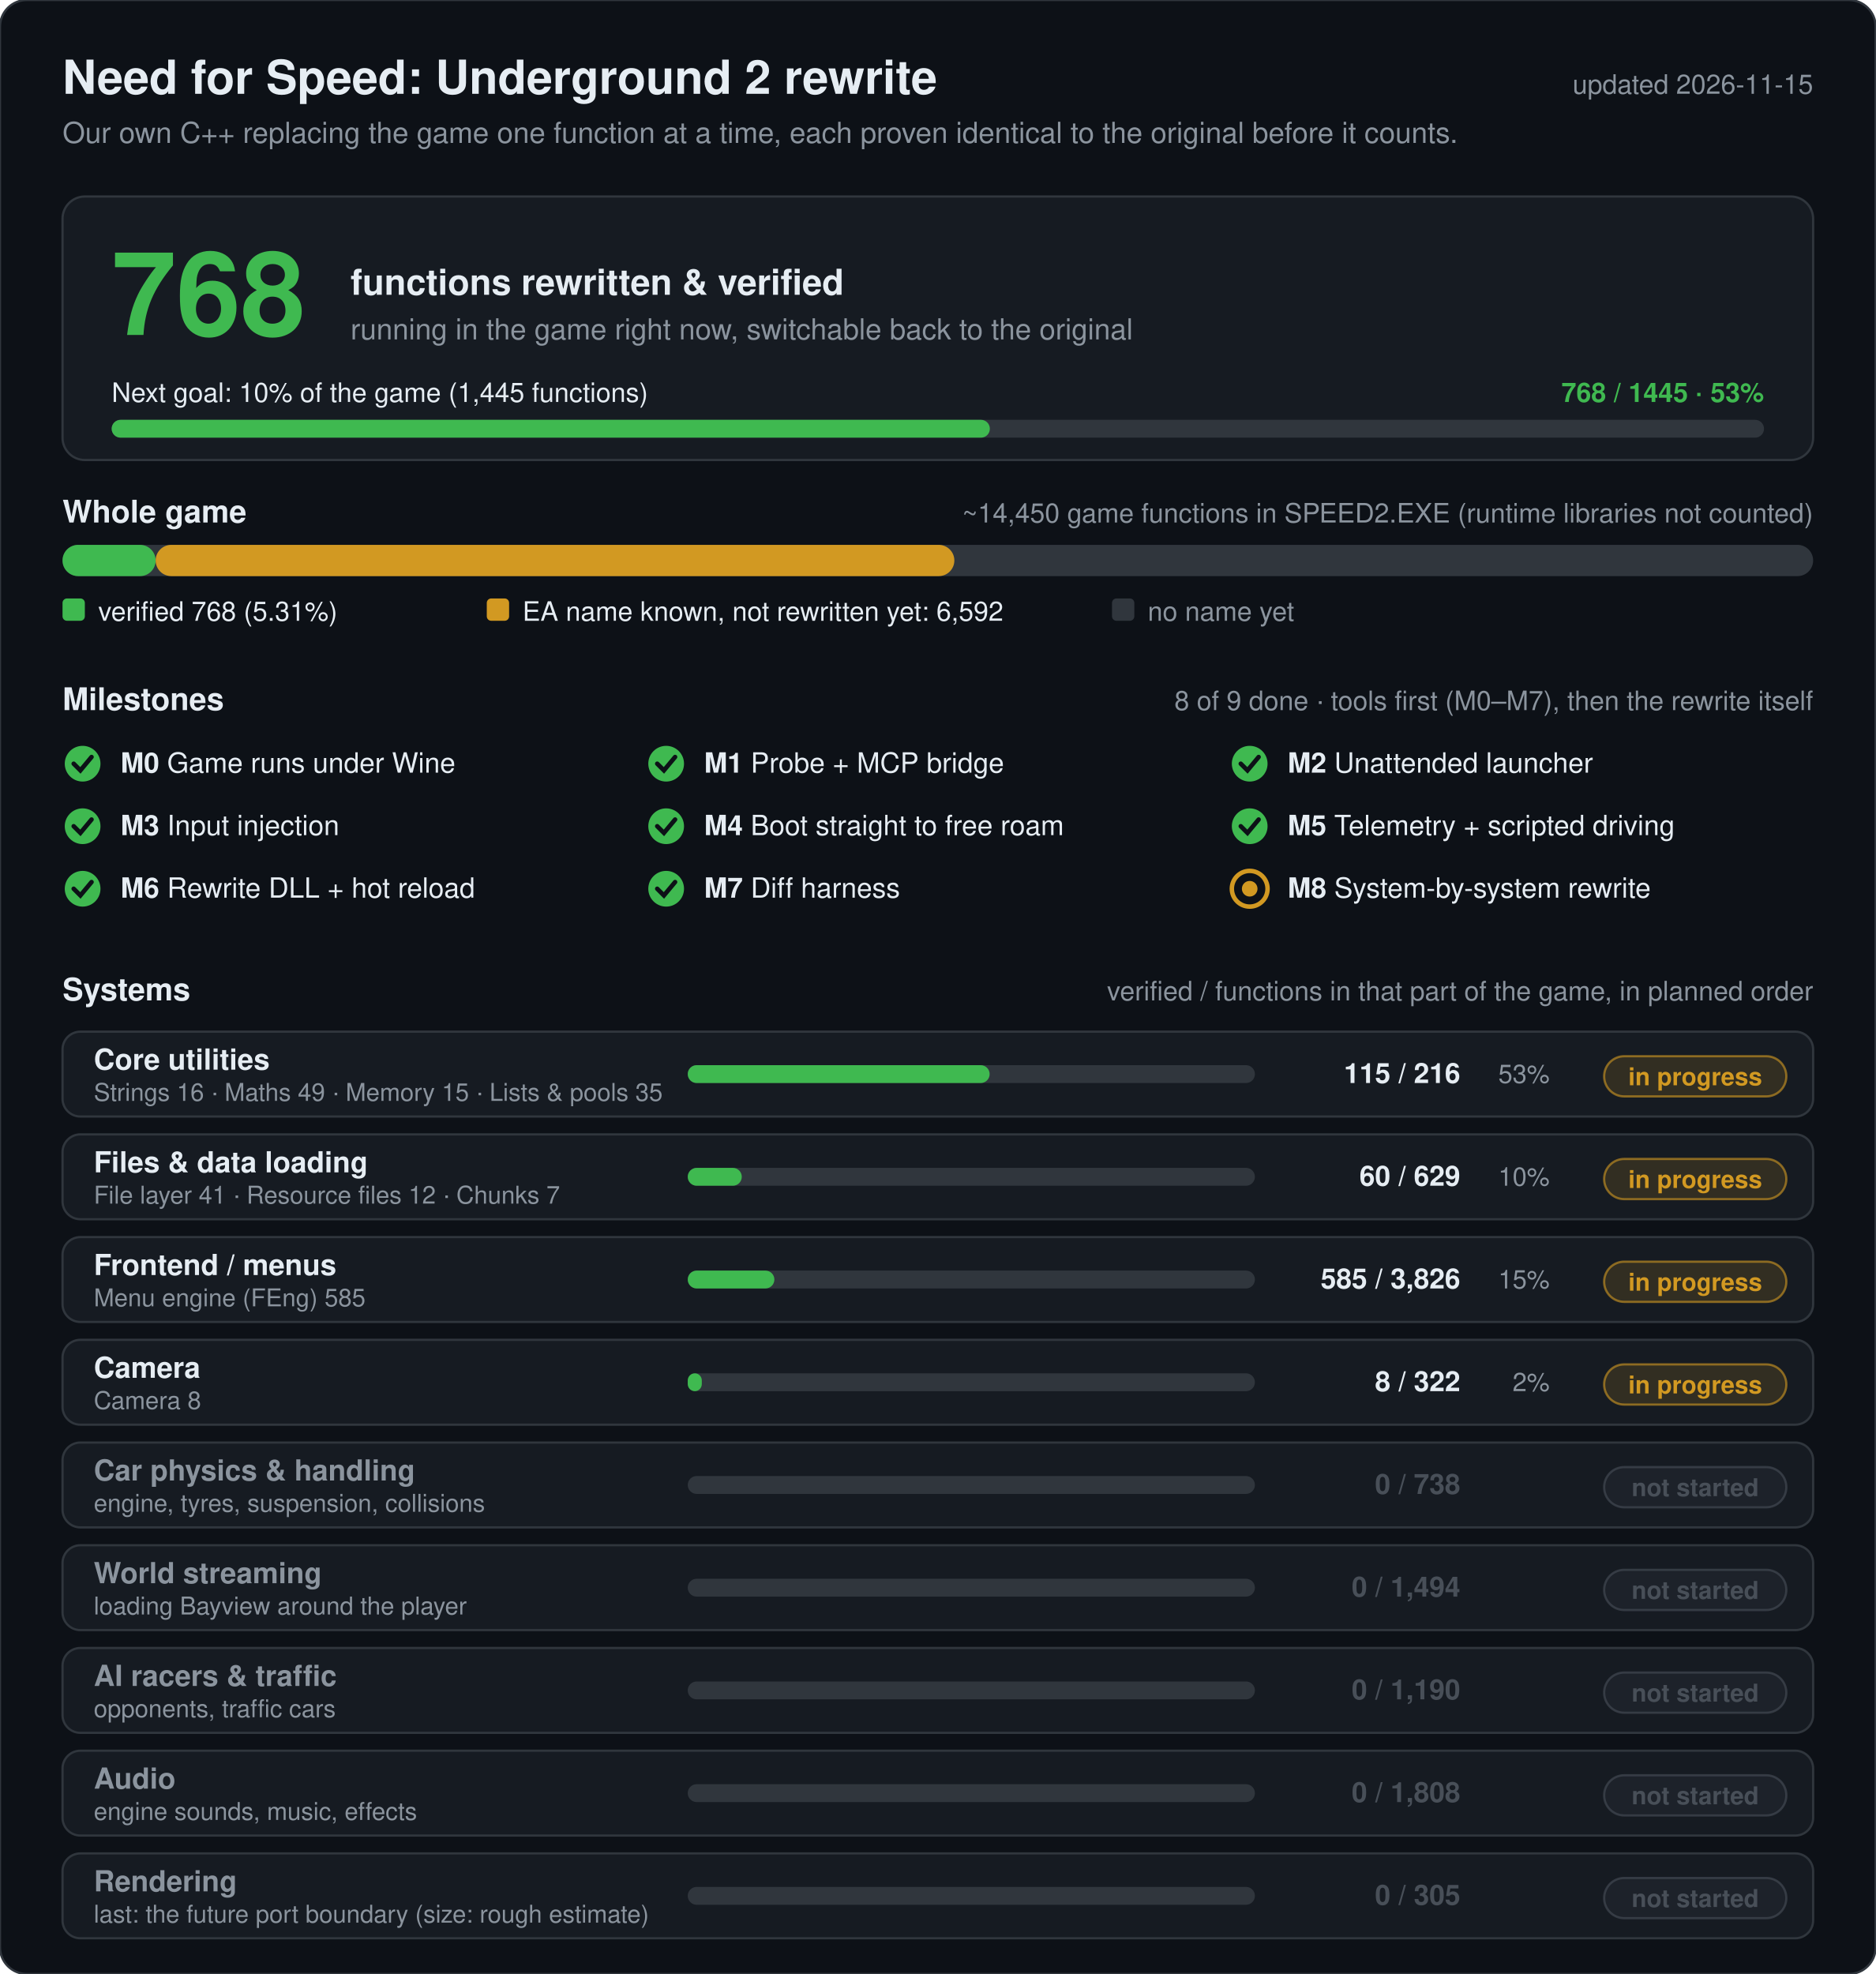
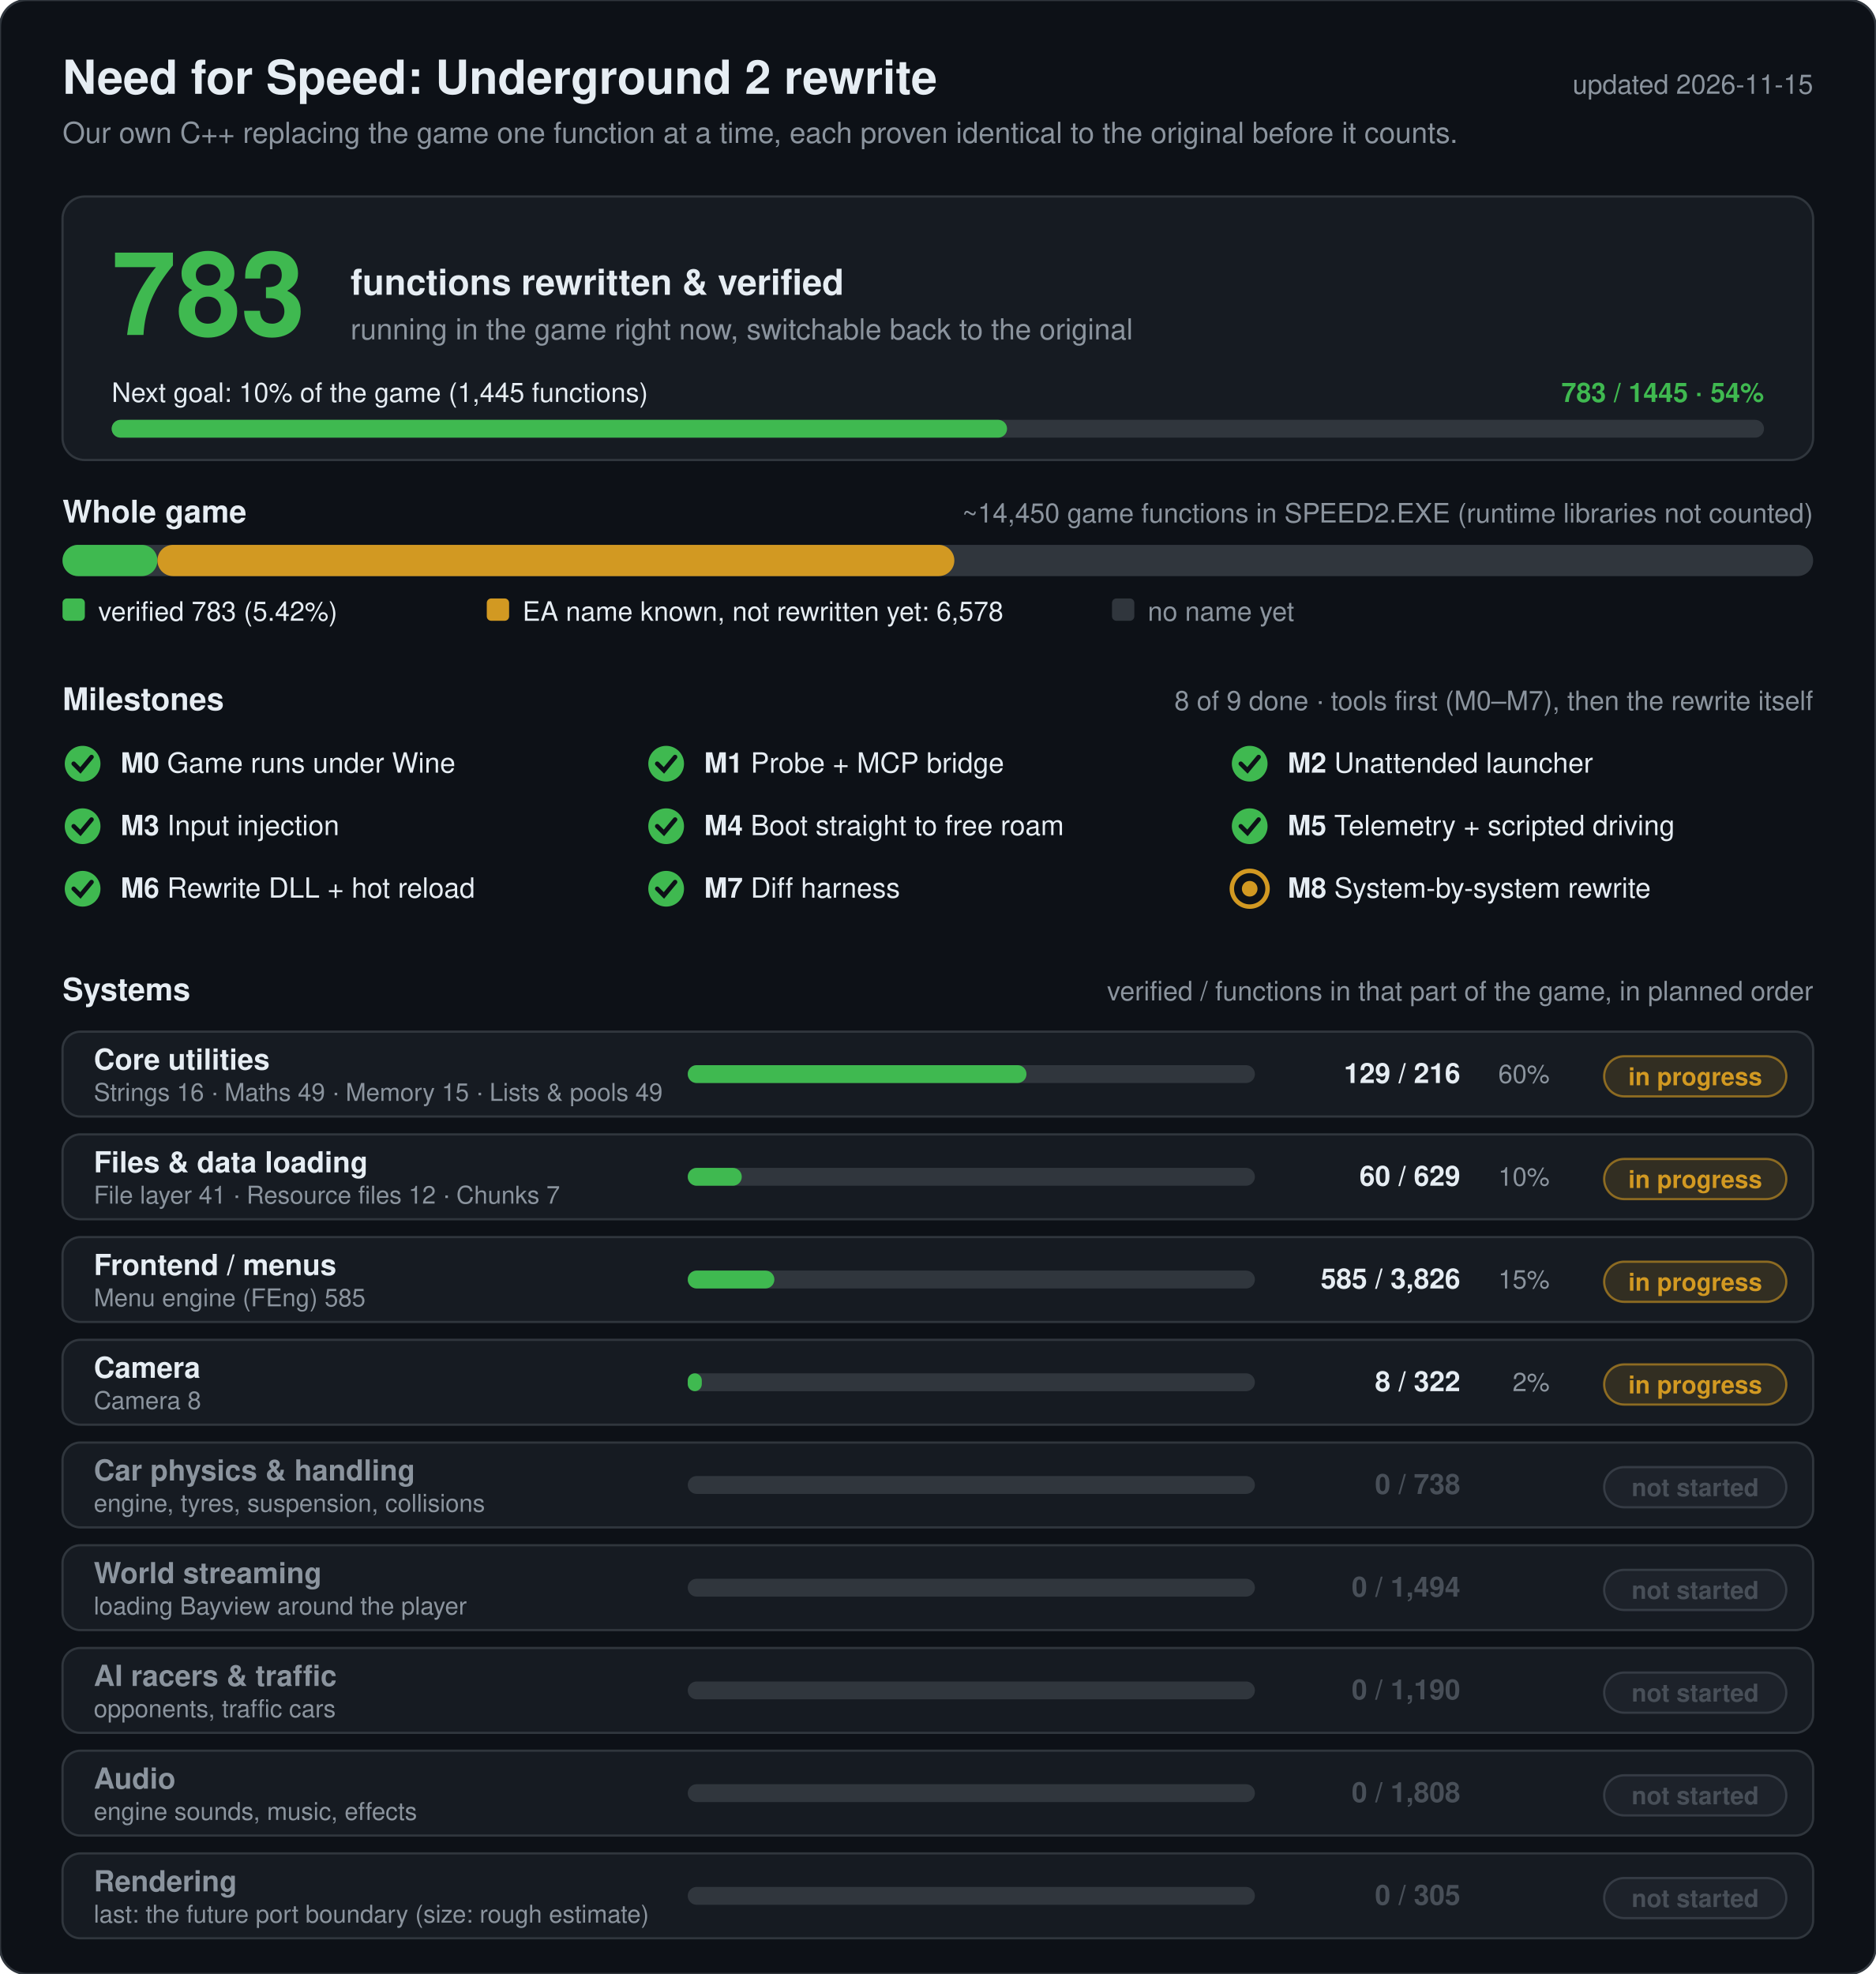
<svg xmlns="http://www.w3.org/2000/svg" width="840" height="884" viewBox="0 0 840 884" font-family="-apple-system, Segoe UI, Helvetica, Arial, sans-serif">
  <rect width="840" height="884" rx="12" fill="#0d1117" stroke="#30363d" />
  <text x="28" y="42" font-size="21" font-weight="700" fill="#e6edf3">Need for Speed: Underground 2 rewrite</text>
  <text x="812" y="42" font-size="12" fill="#8b949e" text-anchor="end">updated 2026-11-15</text>
  <text x="28" y="64" font-size="13" fill="#8b949e">Our own C++ replacing the game one function at a time, each proven identical to the original before it counts.</text>
  <rect x="28" y="88" width="784" height="118" rx="10" fill="#161b22" stroke="#30363d" />
-   <text x="50" y="150" font-size="52" font-weight="800" fill="#3fb950">768</text>
+   <text x="50" y="150" font-size="52" font-weight="800" fill="#3fb950">783</text>
  <text x="157" y="132" font-size="16" font-weight="600" fill="#e6edf3">functions rewritten &amp; verified</text>
  <text x="157" y="152" font-size="13" fill="#8b949e">running in the game right now, switchable back to the original</text>
  <text x="50" y="180" font-size="12" fill="#e6edf3">Next goal: 10% of the game (1,445 functions)</text>
-   <text x="790" y="180" font-size="12" font-weight="700" fill="#3fb950" text-anchor="end">768 / 1445 · 53%</text>
+   <text x="790" y="180" font-size="12" font-weight="700" fill="#3fb950" text-anchor="end">783 / 1445 · 54%</text>
  <rect x="50" y="188" width="740" height="8" rx="4.0" fill="#30363d" />
-   <rect x="50.0" y="188" width="393.3" height="8" rx="4.0" fill="#3fb950" />
+   <rect x="50.0" y="188" width="401.0" height="8" rx="4.0" fill="#3fb950" />
  <text x="28" y="234" font-size="14" font-weight="600" fill="#e6edf3">Whole game</text>
  <text x="812" y="234" font-size="12" fill="#8b949e" text-anchor="end">~14,450 game functions in SPEED2.EXE (runtime libraries not counted)</text>
  <rect x="28" y="244" width="784" height="14" rx="7.0" fill="#30363d" />
-   <rect x="28.0" y="244" width="41.7" height="14" rx="7.0" fill="#3fb950" />
-   <rect x="69.7" y="244" width="357.7" height="14" rx="7.0" fill="#d29922" />
+   <rect x="28.0" y="244" width="42.5" height="14" rx="7.0" fill="#3fb950" />
+   <rect x="70.5" y="244" width="356.9" height="14" rx="7.0" fill="#d29922" />
  <rect x="28" y="268" width="10" height="10" rx="2" fill="#3fb950" />
-   <text x="44" y="278" font-size="12" fill="#e6edf3">verified 768 (5.31%)</text>
+   <text x="44" y="278" font-size="12" fill="#e6edf3">verified 783 (5.42%)</text>
  <rect x="218" y="268" width="10" height="10" rx="2" fill="#d29922" />
-   <text x="234" y="278" font-size="12" fill="#e6edf3">EA name known, not rewritten yet: 6,592</text>
+   <text x="234" y="278" font-size="12" fill="#e6edf3">EA name known, not rewritten yet: 6,578</text>
  <rect x="498" y="268" width="10" height="10" rx="2" fill="#30363d" />
  <text x="514" y="278" font-size="12" fill="#8b949e">no name yet</text>
  <text x="28" y="318" font-size="14" font-weight="600" fill="#e6edf3">Milestones</text>
  <text x="812" y="318" font-size="12" fill="#8b949e" text-anchor="end">8 of 9 done · tools first (M0–M7), then the rewrite itself</text>
  <circle cx="37.0" cy="342" r="8" fill="#3fb950" />
  <path d="M33.0 342 l3 3 l5 -6" stroke="#0d1117" stroke-width="2" fill="none" stroke-linecap="round" />
  <text x="54.0" y="346" font-size="12.5" fill="#e6edf3">
    <tspan font-weight="700">M0</tspan> Game runs under Wine</text>
  <circle cx="298.333" cy="342" r="8" fill="#3fb950" />
  <path d="M294.333 342 l3 3 l5 -6" stroke="#0d1117" stroke-width="2" fill="none" stroke-linecap="round" />
  <text x="315.333" y="346" font-size="12.5" fill="#e6edf3">
    <tspan font-weight="700">M1</tspan> Probe + MCP bridge</text>
  <circle cx="559.667" cy="342" r="8" fill="#3fb950" />
  <path d="M555.667 342 l3 3 l5 -6" stroke="#0d1117" stroke-width="2" fill="none" stroke-linecap="round" />
  <text x="576.667" y="346" font-size="12.5" fill="#e6edf3">
    <tspan font-weight="700">M2</tspan> Unattended launcher</text>
  <circle cx="37.0" cy="370" r="8" fill="#3fb950" />
  <path d="M33.0 370 l3 3 l5 -6" stroke="#0d1117" stroke-width="2" fill="none" stroke-linecap="round" />
  <text x="54.0" y="374" font-size="12.5" fill="#e6edf3">
    <tspan font-weight="700">M3</tspan> Input injection</text>
  <circle cx="298.333" cy="370" r="8" fill="#3fb950" />
  <path d="M294.333 370 l3 3 l5 -6" stroke="#0d1117" stroke-width="2" fill="none" stroke-linecap="round" />
  <text x="315.333" y="374" font-size="12.5" fill="#e6edf3">
    <tspan font-weight="700">M4</tspan> Boot straight to free roam</text>
  <circle cx="559.667" cy="370" r="8" fill="#3fb950" />
  <path d="M555.667 370 l3 3 l5 -6" stroke="#0d1117" stroke-width="2" fill="none" stroke-linecap="round" />
  <text x="576.667" y="374" font-size="12.5" fill="#e6edf3">
    <tspan font-weight="700">M5</tspan> Telemetry + scripted driving</text>
  <circle cx="37.0" cy="398" r="8" fill="#3fb950" />
  <path d="M33.0 398 l3 3 l5 -6" stroke="#0d1117" stroke-width="2" fill="none" stroke-linecap="round" />
  <text x="54.0" y="402" font-size="12.5" fill="#e6edf3">
    <tspan font-weight="700">M6</tspan> Rewrite DLL + hot reload</text>
  <circle cx="298.333" cy="398" r="8" fill="#3fb950" />
  <path d="M294.333 398 l3 3 l5 -6" stroke="#0d1117" stroke-width="2" fill="none" stroke-linecap="round" />
  <text x="315.333" y="402" font-size="12.5" fill="#e6edf3">
    <tspan font-weight="700">M7</tspan> Diff harness</text>
  <circle cx="559.667" cy="398" r="8" fill="none" stroke="#d29922" stroke-width="2" />
  <circle cx="559.667" cy="398" r="3.5" fill="#d29922" />
  <text x="576.667" y="402" font-size="12.5" fill="#e6edf3">
    <tspan font-weight="700">M8</tspan> System-by-system rewrite</text>
  <text x="28" y="448" font-size="14" font-weight="600" fill="#e6edf3">Systems</text>
  <text x="812" y="448" font-size="12" fill="#8b949e" text-anchor="end">verified / functions in that part of the game, in planned order</text>
  <rect x="28" y="462" width="784" height="38" rx="8" fill="#161b22" stroke="#30363d" />
  <text x="42" y="479" font-size="13" font-weight="600" fill="#e6edf3">Core utilities</text>
-   <text x="42" y="493" font-size="11" fill="#8b949e">Strings 16 · Maths 49 · Memory 15 · Lists &amp; pools 35</text>
+   <text x="42" y="493" font-size="11" fill="#8b949e">Strings 16 · Maths 49 · Memory 15 · Lists &amp; pools 49</text>
  <rect x="308" y="477" width="254" height="8" rx="4.0" fill="#30363d" />
-   <rect x="308.0" y="477" width="135.2" height="8" rx="4.0" fill="#3fb950" />
-   <text x="654" y="485" font-size="12.5" font-weight="700" fill="#e6edf3" text-anchor="end">115 / 216</text>
-   <text x="694" y="485" font-size="11.5" fill="#8b949e" text-anchor="end">53%</text>
+   <rect x="308.0" y="477" width="151.7" height="8" rx="4.0" fill="#3fb950" />
+   <text x="654" y="485" font-size="12.5" font-weight="700" fill="#e6edf3" text-anchor="end">129 / 216</text>
+   <text x="694" y="485" font-size="11.5" fill="#8b949e" text-anchor="end">60%</text>
  <rect x="718.4" y="473" width="81.6" height="18" rx="9" fill="#d29922" fill-opacity="0.15" stroke="#d29922" stroke-opacity="0.6" />
  <text x="759.2" y="486" font-size="11" font-weight="600" fill="#d29922" text-anchor="middle">in progress</text>
  <rect x="28" y="508" width="784" height="38" rx="8" fill="#161b22" stroke="#30363d" />
  <text x="42" y="525" font-size="13" font-weight="600" fill="#e6edf3">Files &amp; data loading</text>
  <text x="42" y="539" font-size="11" fill="#8b949e">File layer 41 · Resource files 12 · Chunks 7</text>
  <rect x="308" y="523" width="254" height="8" rx="4.0" fill="#30363d" />
  <rect x="308.0" y="523" width="24.2" height="8" rx="4.0" fill="#3fb950" />
  <text x="654" y="531" font-size="12.5" font-weight="700" fill="#e6edf3" text-anchor="end">60 / 629</text>
  <text x="694" y="531" font-size="11.5" fill="#8b949e" text-anchor="end">10%</text>
  <rect x="718.4" y="519" width="81.6" height="18" rx="9" fill="#d29922" fill-opacity="0.15" stroke="#d29922" stroke-opacity="0.6" />
  <text x="759.2" y="532" font-size="11" font-weight="600" fill="#d29922" text-anchor="middle">in progress</text>
  <rect x="28" y="554" width="784" height="38" rx="8" fill="#161b22" stroke="#30363d" />
  <text x="42" y="571" font-size="13" font-weight="600" fill="#e6edf3">Frontend / menus</text>
  <text x="42" y="585" font-size="11" fill="#8b949e">Menu engine (FEng) 585</text>
  <rect x="308" y="569" width="254" height="8" rx="4.0" fill="#30363d" />
  <rect x="308.0" y="569" width="38.8" height="8" rx="4.0" fill="#3fb950" />
  <text x="654" y="577" font-size="12.5" font-weight="700" fill="#e6edf3" text-anchor="end">585 / 3,826</text>
  <text x="694" y="577" font-size="11.5" fill="#8b949e" text-anchor="end">15%</text>
  <rect x="718.4" y="565" width="81.6" height="18" rx="9" fill="#d29922" fill-opacity="0.15" stroke="#d29922" stroke-opacity="0.6" />
  <text x="759.2" y="578" font-size="11" font-weight="600" fill="#d29922" text-anchor="middle">in progress</text>
  <rect x="28" y="600" width="784" height="38" rx="8" fill="#161b22" stroke="#30363d" />
  <text x="42" y="617" font-size="13" font-weight="600" fill="#e6edf3">Camera</text>
  <text x="42" y="631" font-size="11" fill="#8b949e">Camera 8</text>
  <rect x="308" y="615" width="254" height="8" rx="4.0" fill="#30363d" />
  <rect x="308.0" y="615" width="6.3" height="8" rx="3.2" fill="#3fb950" />
  <text x="654" y="623" font-size="12.5" font-weight="700" fill="#e6edf3" text-anchor="end">8 / 322</text>
  <text x="694" y="623" font-size="11.5" fill="#8b949e" text-anchor="end">2%</text>
  <rect x="718.4" y="611" width="81.6" height="18" rx="9" fill="#d29922" fill-opacity="0.15" stroke="#d29922" stroke-opacity="0.6" />
  <text x="759.2" y="624" font-size="11" font-weight="600" fill="#d29922" text-anchor="middle">in progress</text>
  <rect x="28" y="646" width="784" height="38" rx="8" fill="#161b22" stroke="#30363d" />
  <text x="42" y="663" font-size="13" font-weight="600" fill="#8b949e">Car physics &amp; handling</text>
  <text x="42" y="677" font-size="11" fill="#8b949e">engine, tyres, suspension, collisions</text>
  <rect x="308" y="661" width="254" height="8" rx="4.0" fill="#30363d" />
  <text x="654" y="669" font-size="12.5" font-weight="700" fill="#484f58" text-anchor="end">0 / 738</text>
  <rect x="718.4" y="657" width="81.6" height="18" rx="9" fill="#484f58" fill-opacity="0.15" stroke="#484f58" stroke-opacity="0.6" />
  <text x="759.2" y="670" font-size="11" font-weight="600" fill="#484f58" text-anchor="middle">not started</text>
  <rect x="28" y="692" width="784" height="38" rx="8" fill="#161b22" stroke="#30363d" />
  <text x="42" y="709" font-size="13" font-weight="600" fill="#8b949e">World streaming</text>
  <text x="42" y="723" font-size="11" fill="#8b949e">loading Bayview around the player</text>
  <rect x="308" y="707" width="254" height="8" rx="4.0" fill="#30363d" />
  <text x="654" y="715" font-size="12.5" font-weight="700" fill="#484f58" text-anchor="end">0 / 1,494</text>
  <rect x="718.4" y="703" width="81.6" height="18" rx="9" fill="#484f58" fill-opacity="0.15" stroke="#484f58" stroke-opacity="0.6" />
  <text x="759.2" y="716" font-size="11" font-weight="600" fill="#484f58" text-anchor="middle">not started</text>
  <rect x="28" y="738" width="784" height="38" rx="8" fill="#161b22" stroke="#30363d" />
  <text x="42" y="755" font-size="13" font-weight="600" fill="#8b949e">AI racers &amp; traffic</text>
  <text x="42" y="769" font-size="11" fill="#8b949e">opponents, traffic cars</text>
  <rect x="308" y="753" width="254" height="8" rx="4.0" fill="#30363d" />
  <text x="654" y="761" font-size="12.5" font-weight="700" fill="#484f58" text-anchor="end">0 / 1,190</text>
  <rect x="718.4" y="749" width="81.6" height="18" rx="9" fill="#484f58" fill-opacity="0.15" stroke="#484f58" stroke-opacity="0.6" />
  <text x="759.2" y="762" font-size="11" font-weight="600" fill="#484f58" text-anchor="middle">not started</text>
  <rect x="28" y="784" width="784" height="38" rx="8" fill="#161b22" stroke="#30363d" />
  <text x="42" y="801" font-size="13" font-weight="600" fill="#8b949e">Audio</text>
  <text x="42" y="815" font-size="11" fill="#8b949e">engine sounds, music, effects</text>
  <rect x="308" y="799" width="254" height="8" rx="4.0" fill="#30363d" />
  <text x="654" y="807" font-size="12.5" font-weight="700" fill="#484f58" text-anchor="end">0 / 1,808</text>
  <rect x="718.4" y="795" width="81.6" height="18" rx="9" fill="#484f58" fill-opacity="0.15" stroke="#484f58" stroke-opacity="0.6" />
  <text x="759.2" y="808" font-size="11" font-weight="600" fill="#484f58" text-anchor="middle">not started</text>
  <rect x="28" y="830" width="784" height="38" rx="8" fill="#161b22" stroke="#30363d" />
  <text x="42" y="847" font-size="13" font-weight="600" fill="#8b949e">Rendering</text>
  <text x="42" y="861" font-size="11" fill="#8b949e">last: the future port boundary (size: rough estimate)</text>
  <rect x="308" y="845" width="254" height="8" rx="4.0" fill="#30363d" />
  <text x="654" y="853" font-size="12.5" font-weight="700" fill="#484f58" text-anchor="end">0 / 305</text>
  <rect x="718.4" y="841" width="81.6" height="18" rx="9" fill="#484f58" fill-opacity="0.15" stroke="#484f58" stroke-opacity="0.6" />
  <text x="759.2" y="854" font-size="11" font-weight="600" fill="#484f58" text-anchor="middle">not started</text>
</svg>
